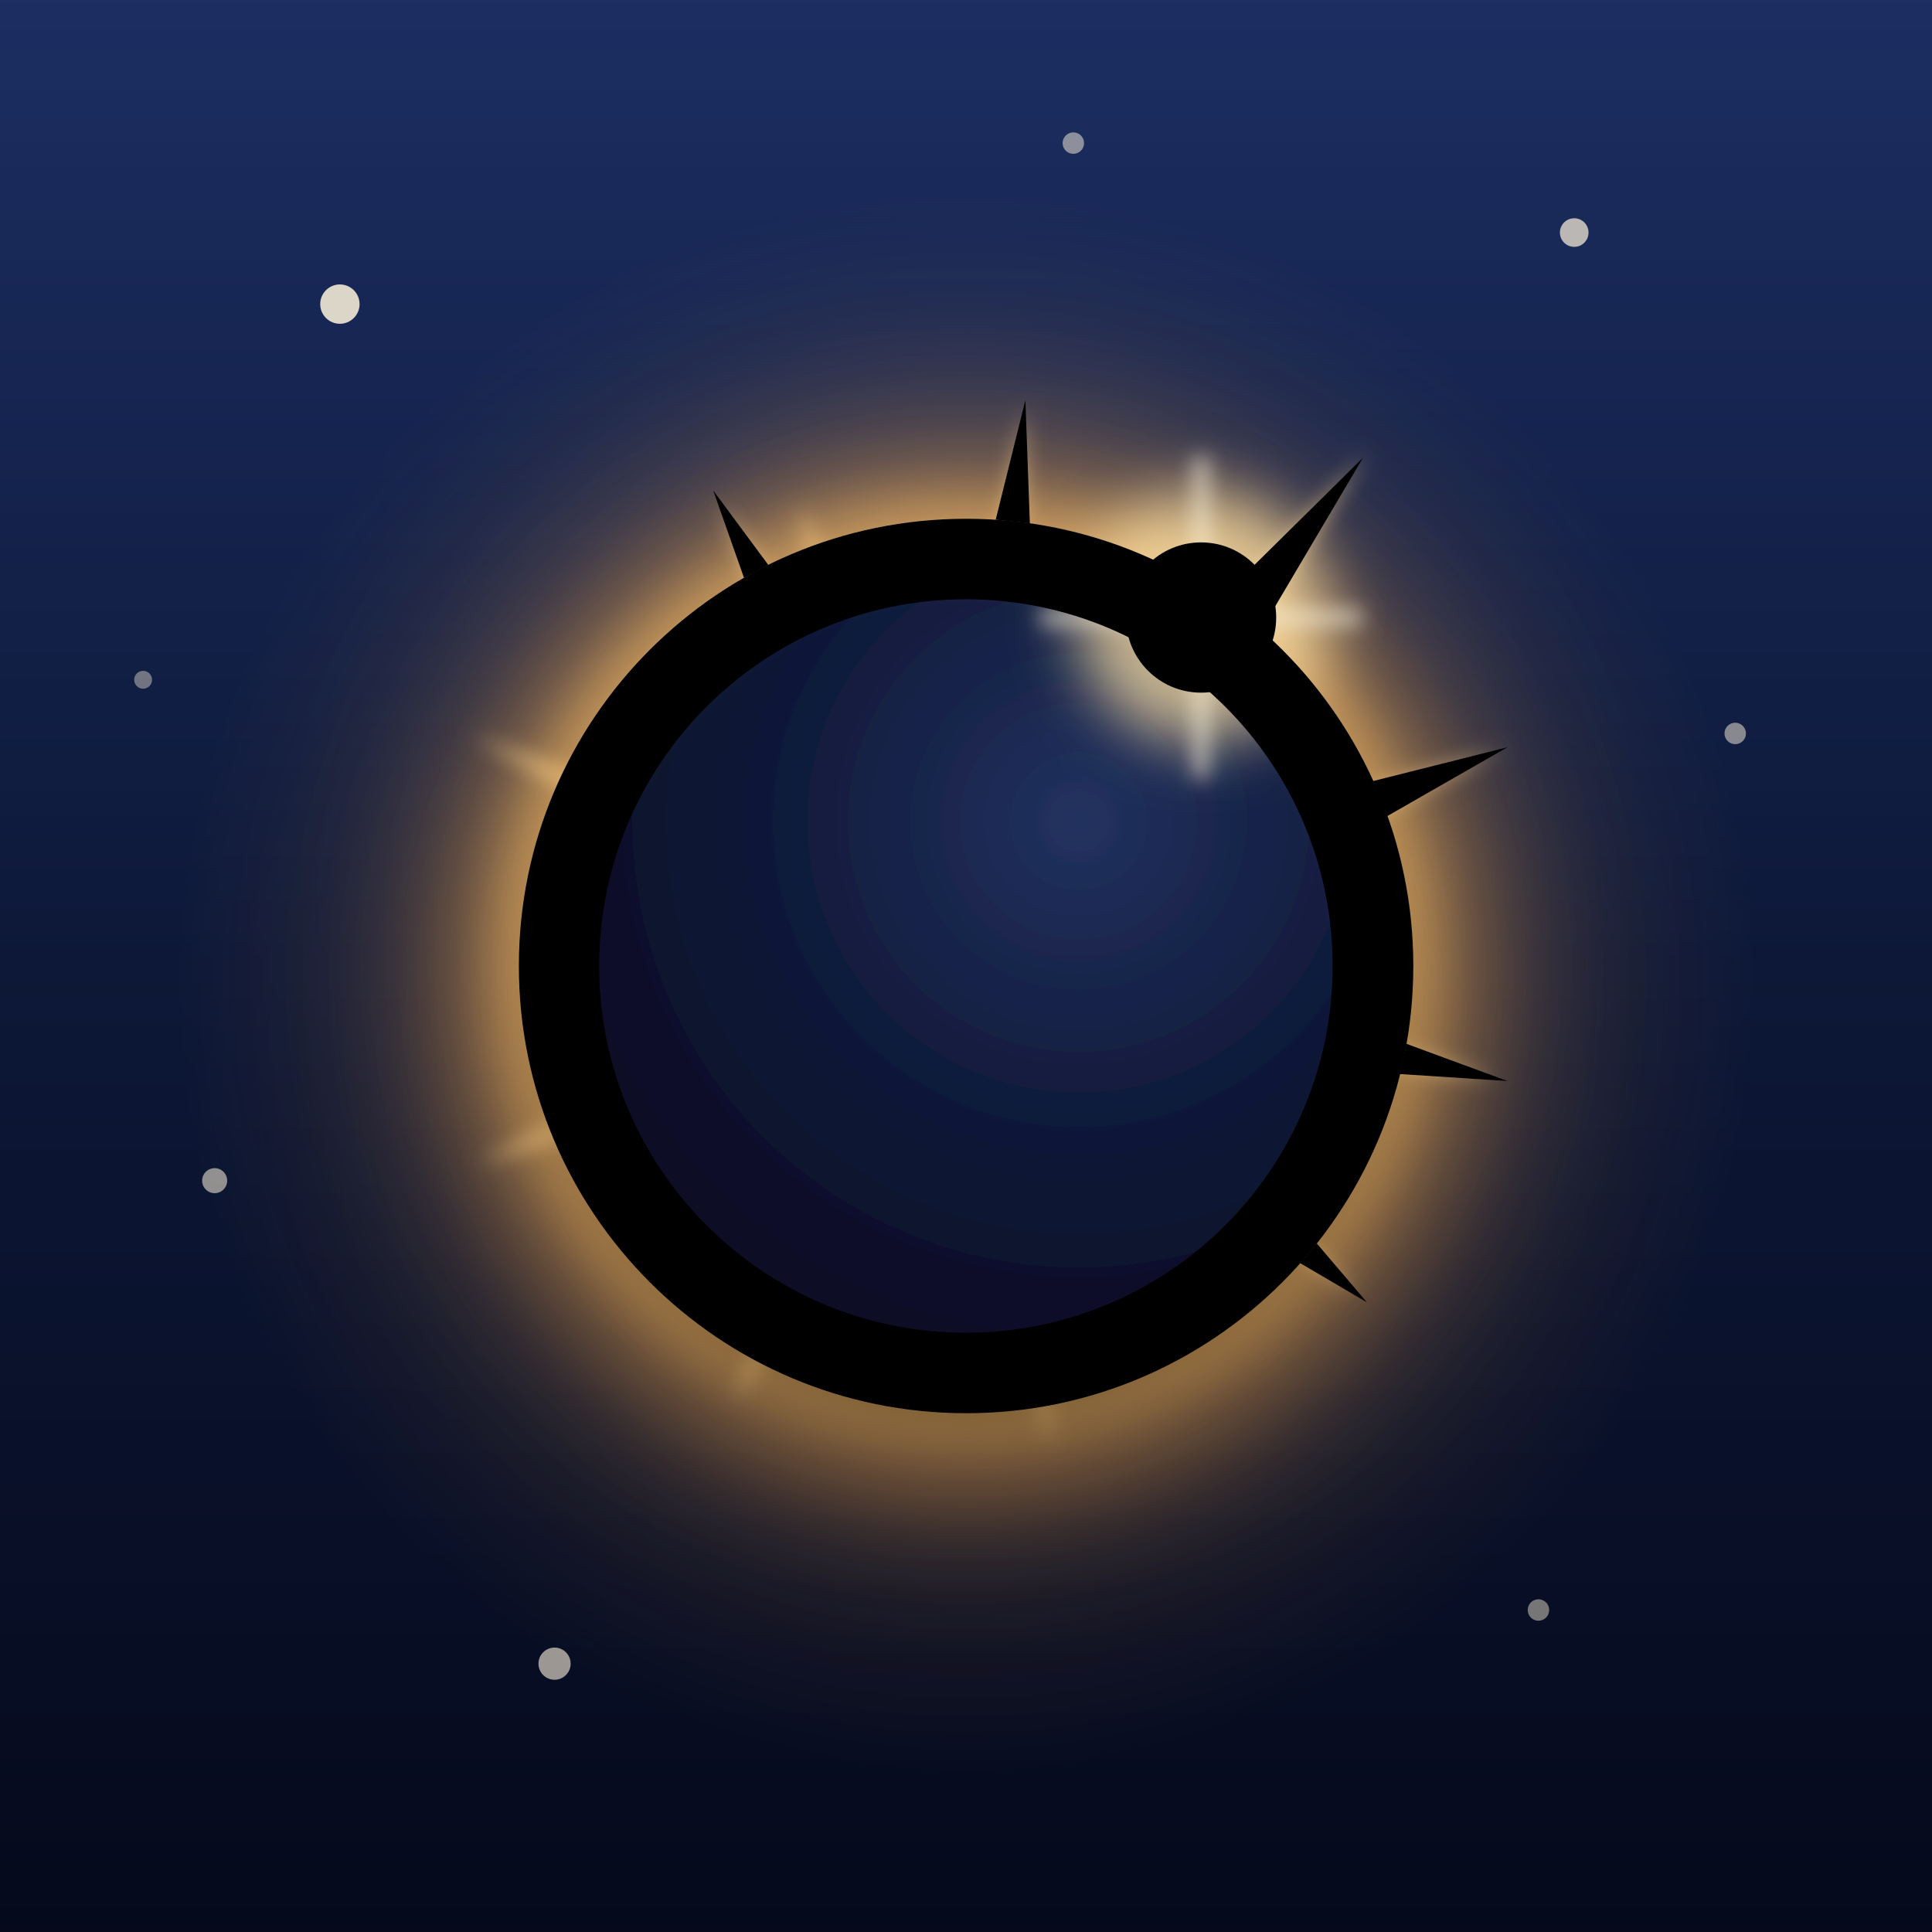
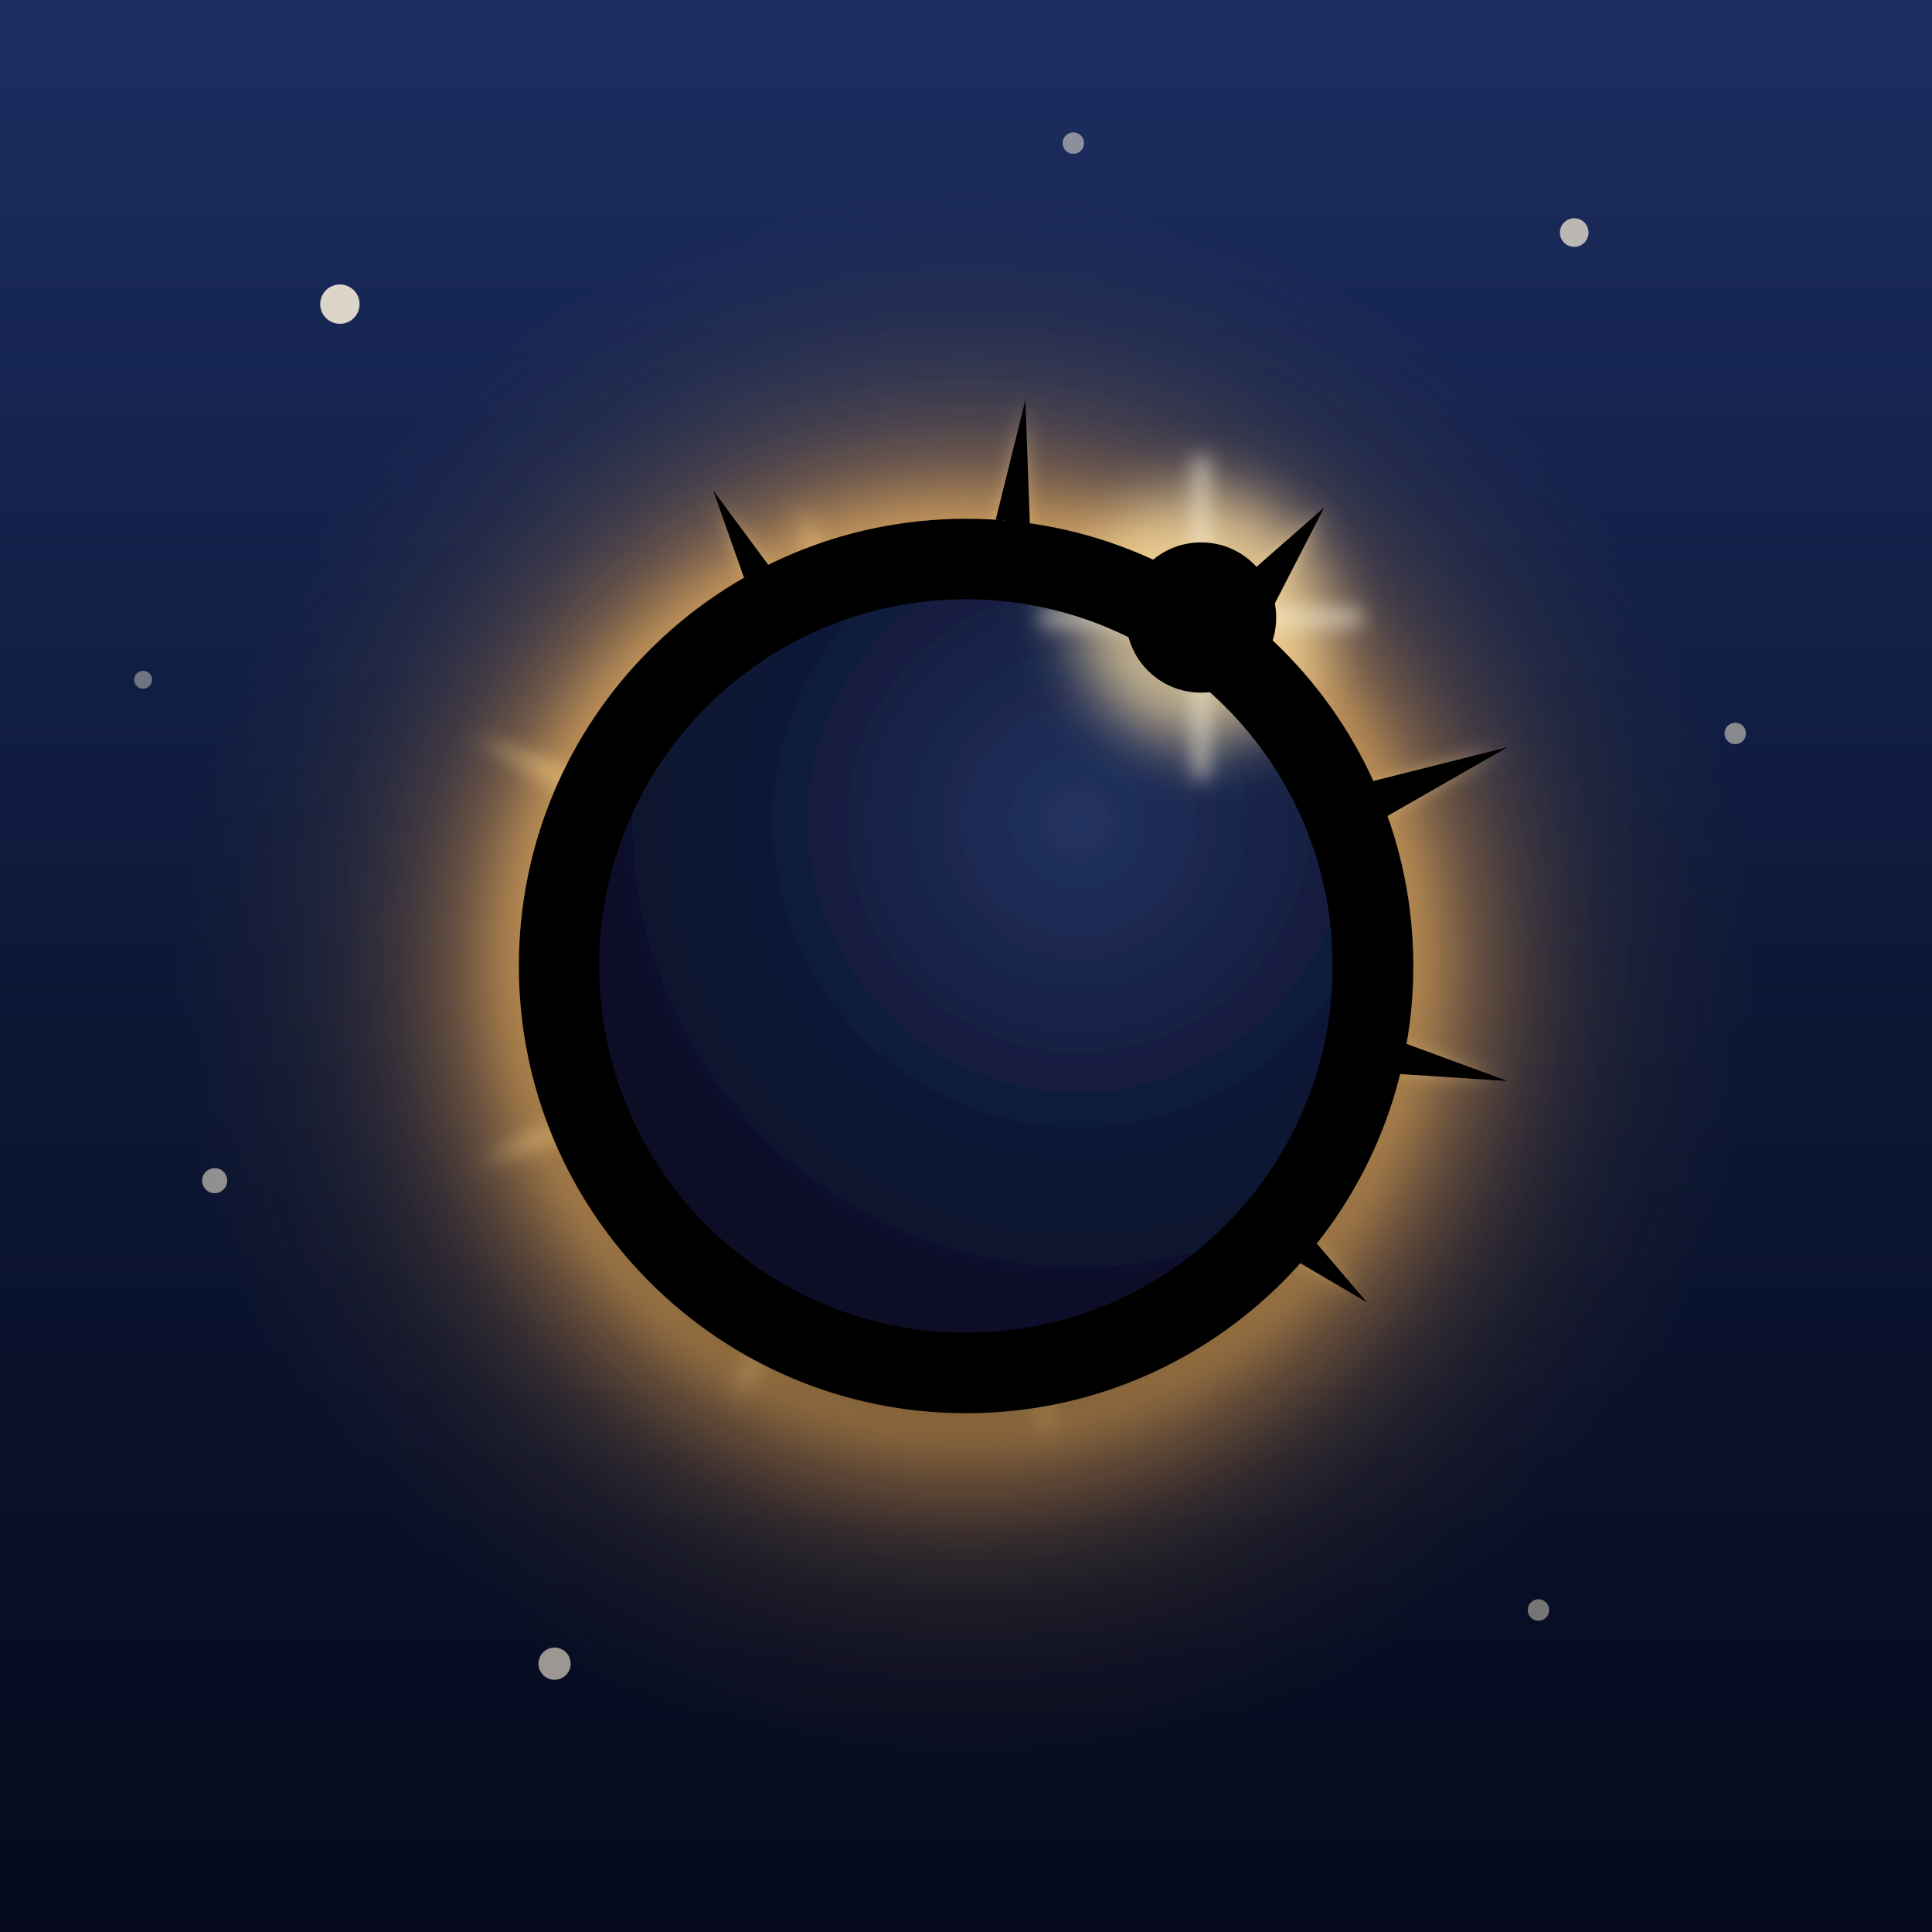
<svg xmlns="http://www.w3.org/2000/svg" viewBox="0 0 108 108" width="108" height="108">
  <defs>
    <linearGradient id="sky" x1="0" y1="0" x2="0" y2="1">
      <stop offset="0" stop-color="#1C2E62" />
      <stop offset="0.5" stop-color="#0D1838" />
      <stop offset="1" stop-color="#05091B" />
    </linearGradient>
    <radialGradient id="glow" cx="0.5" cy="0.5" r="0.5">
      <stop offset="0" stop-color="#FFC66E" stop-opacity="0.9" />
      <stop offset="0.38" stop-color="#F7A845" stop-opacity="0.38" />
      <stop offset="0.72" stop-color="#E8902F" stop-opacity="0.09" />
      <stop offset="1" stop-color="#E8902F" stop-opacity="0" />
    </radialGradient>
    <radialGradient id="disc" cx="0.64" cy="0.32" r="0.9">
      <stop offset="0" stop-color="#22325F" />
      <stop offset="0.5" stop-color="#0C1533" />
      <stop offset="1" stop-color="#03061A" />
    </radialGradient>
    <linearGradient id="ring" x1="0.15" y1="0" x2="0.85" y2="1">
      <stop offset="0" stop-color="#FFF3D2" />
      <stop offset="0.42" stop-color="#FFC66E" />
      <stop offset="1" stop-color="#E0842A" />
    </linearGradient>
    <filter id="wide" filterUnits="userSpaceOnUse" x="0" y="0" width="108" height="108">
      <feGaussianBlur stdDeviation="5.5" />
    </filter>
    <filter id="soft" filterUnits="userSpaceOnUse" x="0" y="0" width="108" height="108">
      <feGaussianBlur stdDeviation="1.7" />
    </filter>
    <filter id="hair" filterUnits="userSpaceOnUse" x="0" y="0" width="108" height="108">
      <feGaussianBlur stdDeviation="0.55" />
    </filter>
    <filter id="shadow" filterUnits="userSpaceOnUse" x="0" y="0" width="108" height="108">
      <feGaussianBlur in="SourceAlpha" stdDeviation="2.4" />
      <feOffset dy="2.2" result="o" />
      <feFlood flood-color="#02040E" flood-opacity="0.75" />
      <feComposite in2="o" operator="in" />
      <feMerge>
        <feMergeNode />
        <feMergeNode in="SourceGraphic" />
      </feMerge>
    </filter>
  </defs>
  <g id="bg">
    <rect width="108" height="108" fill="url(#sky)" />
    <circle cx="54" cy="55" r="44" fill="url(#glow)" />
    <circle cx="19" cy="17" r="1.1" fill="#FFF4DC" opacity="0.85" />
    <circle cx="88" cy="13" r="0.8" fill="#FFF4DC" opacity="0.7" />
    <circle cx="97" cy="41" r="0.6" fill="#FFF4DC" opacity="0.5" />
    <circle cx="12" cy="66" r="0.7" fill="#FFF4DC" opacity="0.55" />
    <circle cx="31" cy="93" r="0.9" fill="#FFF4DC" opacity="0.6" />
    <circle cx="86" cy="90" r="0.6" fill="#FFF4DC" opacity="0.45" />
    <circle cx="60" cy="8" r="0.6" fill="#FFF4DC" opacity="0.5" />
    <circle cx="8" cy="38" r="0.5" fill="#FFF4DC" opacity="0.4" />
  </g>
  <g id="fg">
    <circle cx="54" cy="54" r="27" fill="#FFB454" opacity="0.72" filter="url(#wide)" />
    <g fill="#FFD790" opacity="0.62" filter="url(#hair)">
-       <polygon points="67.48,34.75 69.42,36.26 76.47,25.24" />
+       <polygon points="67.48,34.75 69.42,36.26 74.01,28.39" />
      <polygon points="75.43,44.37 76.11,46.04 84.13,41.83" />
      <polygon points="55.64,30.56 57.27,30.73 57.29,22.67" />
      <polygon points="77.13,58.16 76.82,59.61 83.83,60.34" />
      <polygon points="42.39,33.57 43.55,32.95 40.15,27.95" />
      <polygon points="72.39,68.63 71.6,69.57 75.83,72.32" />
      <polygon points="32.47,63.41 31.97,62.19 26.65,65.05" />
      <polygon points="32.42,44.7 33.01,43.44 26.36,41.11" />
      <polygon points="43.48,75.01 42.46,74.47 41.09,78.28" />
      <polygon points="45.46,32.11 46.47,31.74 44.59,28.16" />
      <polygon points="58.56,77.05 57.6,77.22 58.69,80.59" />
    </g>
    <circle cx="54" cy="54" r="23.5" fill="none" stroke="#FFC66E" stroke-width="4.5" opacity="0.55" filter="url(#soft)" />
    <circle cx="54" cy="54" r="23.5" fill="none" stroke="url(#ring)" stroke-width="2.7" />
    <circle cx="54" cy="54" r="22.3" fill="url(#disc)" filter="url(#shadow)" />
    <path d="M34.86 42.95 A22.1 22.1 0 0 1 75.98 51.69" fill="none" stroke="#FFF3D2" stroke-width="0.9" opacity="0.55" filter="url(#hair)" />
    <circle cx="67.14" cy="34.52" r="7" fill="#FFE2A6" opacity="0.75" filter="url(#soft)" />
    <path d="M58.14 34.52h18M67.14 25.52v18" stroke="#FFF6E0" stroke-width="0.9" opacity="0.6" filter="url(#hair)" />
    <circle cx="67.14" cy="34.52" r="3.1" fill="#FFF8E6" />
  </g>
  <g id="mono">
    <path d="M54 29a25 25 0 1 0 0.01 0z M54 33.5a20.5 20.5 0 1 1 -0.01 0z" fill="#000" fill-rule="evenodd" />
    <g fill="#000">
-       <polygon points="68.23,33.45 70.5,35.22 76.19,25.59" />
+       <polygon points="68.23,33.45 70.5,35.22 74.02,28.37" />
      <polygon points="76.76,43.66 77.55,45.62 84.27,41.77" />
      <polygon points="55.66,29.05 57.57,29.26 57.32,22.37" />
      <polygon points="78.62,58.35 78.26,60.04 84.27,60.43" />
      <polygon points="41.59,32.3 42.95,31.58 39.87,27.42" />
      <polygon points="73.61,69.51 72.68,70.61 76.41,72.8" />
    </g>
    <circle cx="67.14" cy="34.52" r="4.2" fill="#000" />
  </g>
</svg>
